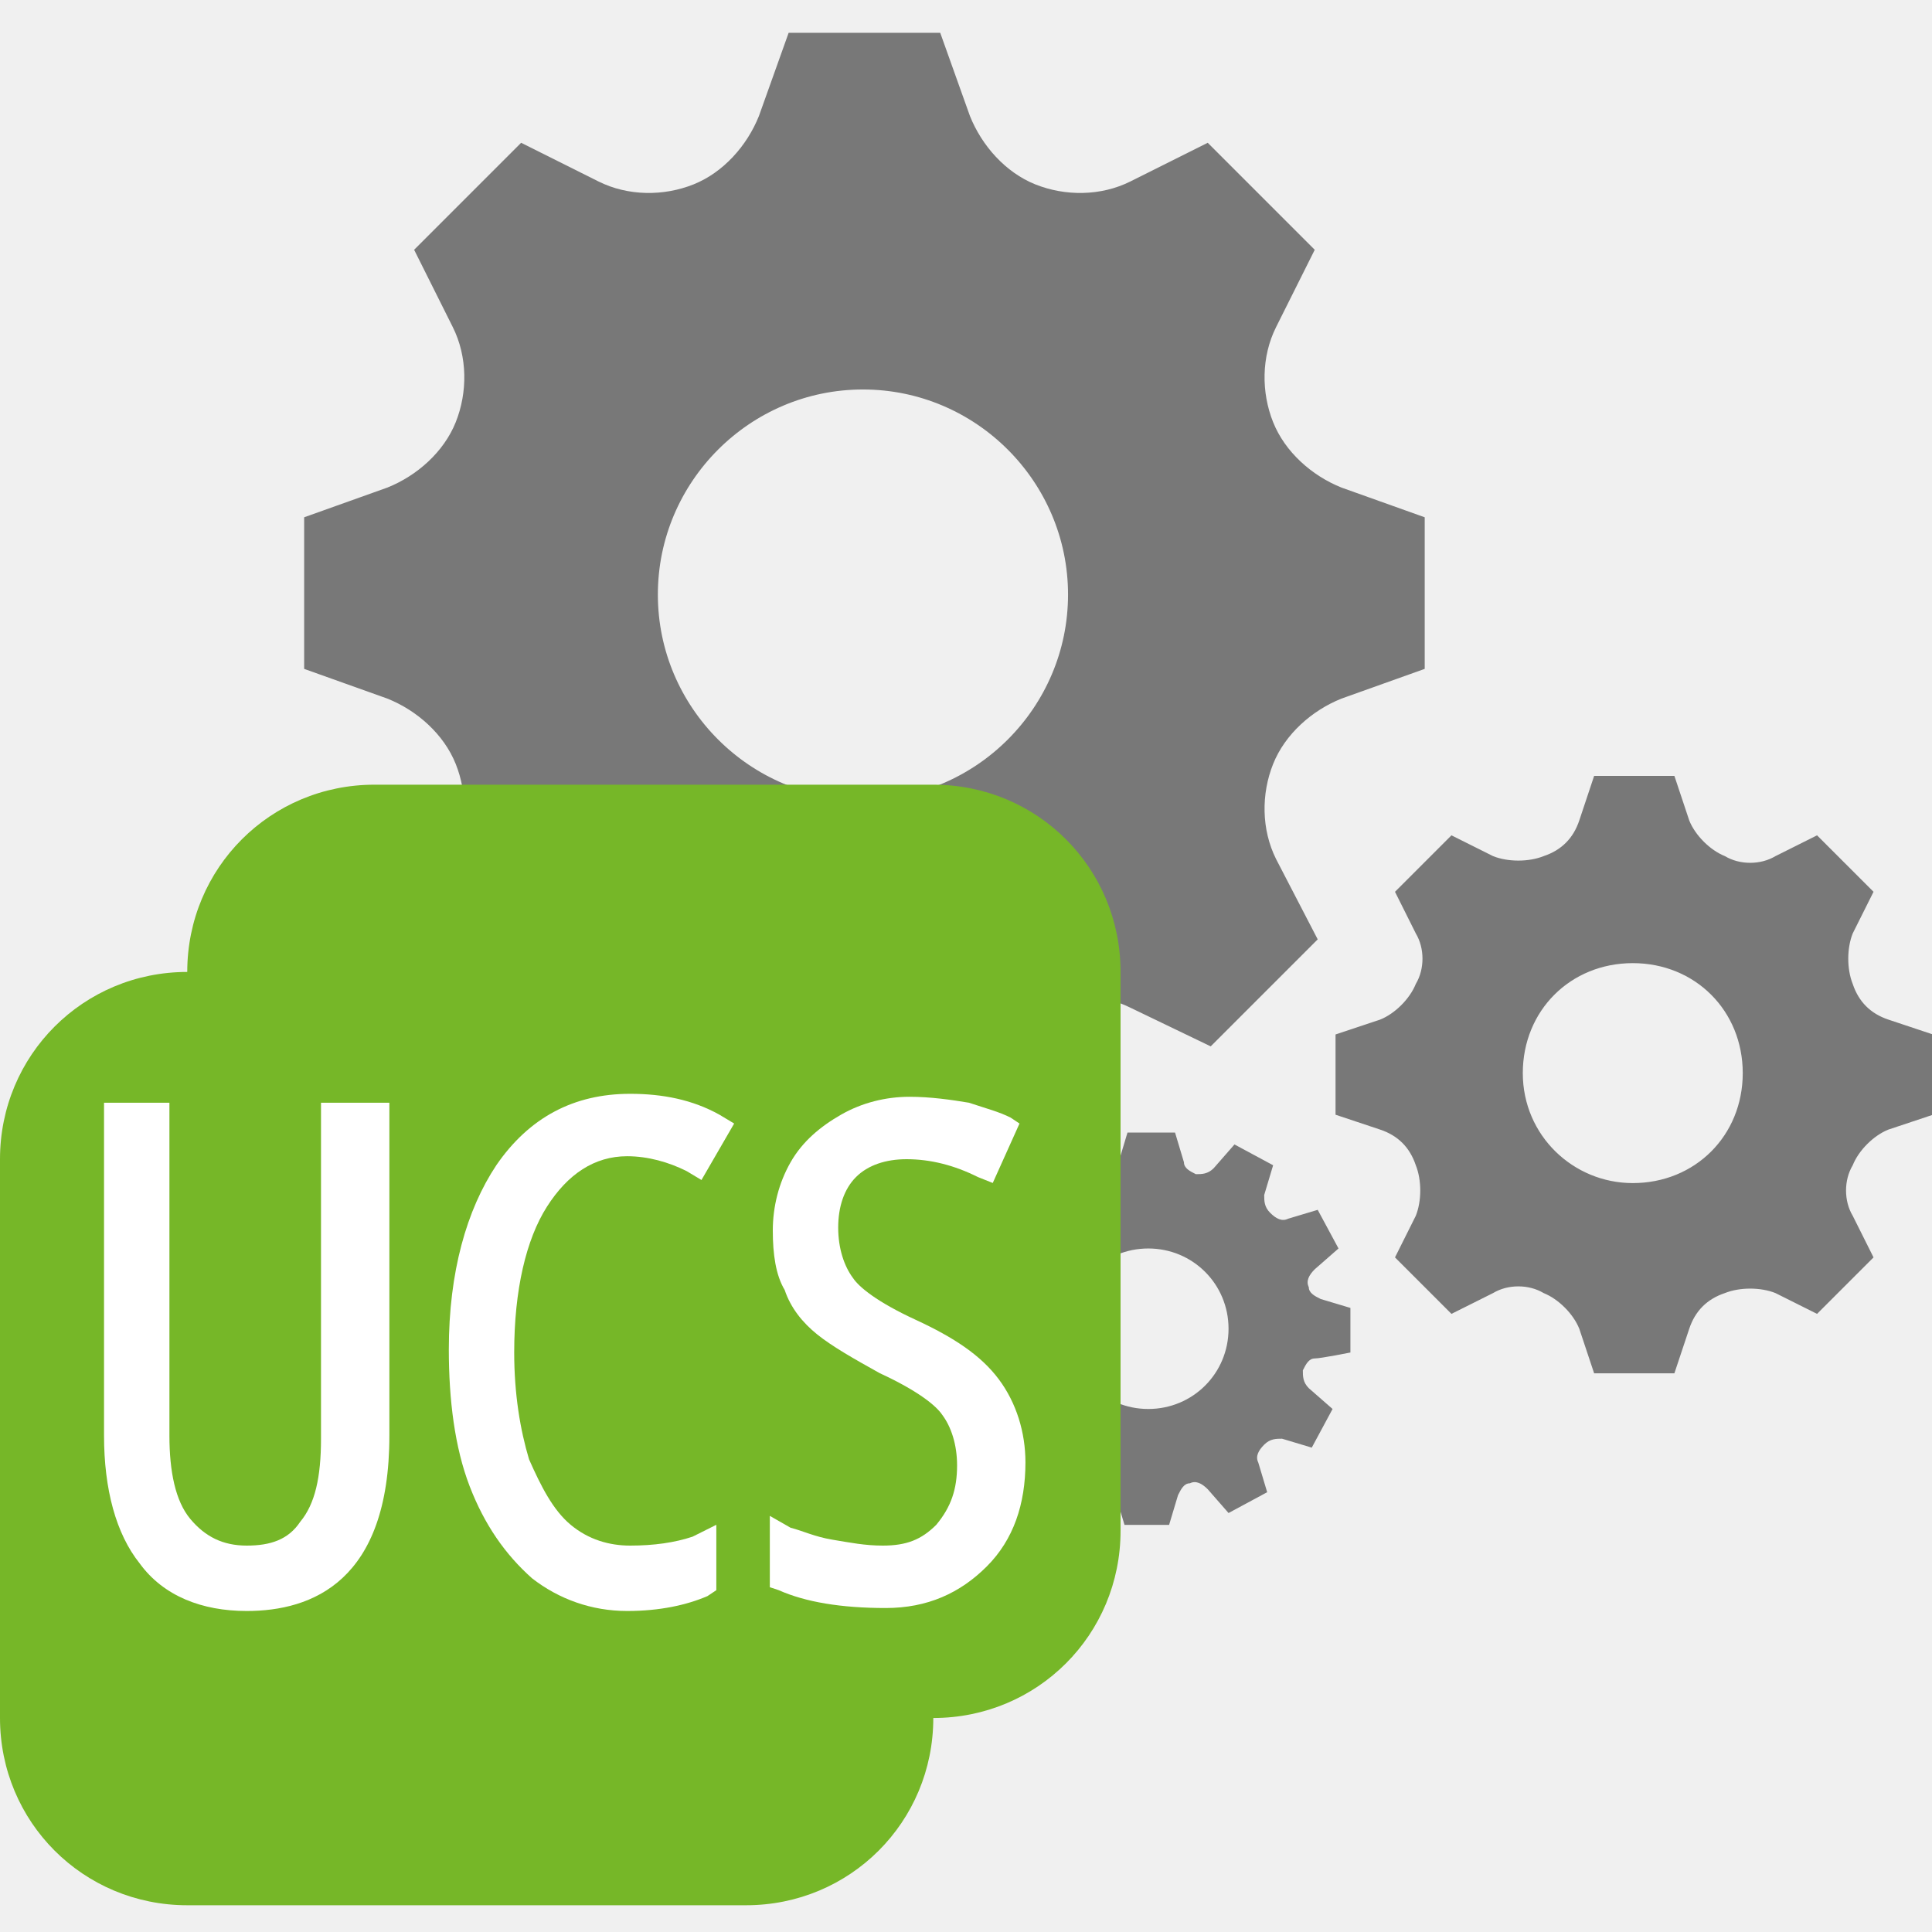
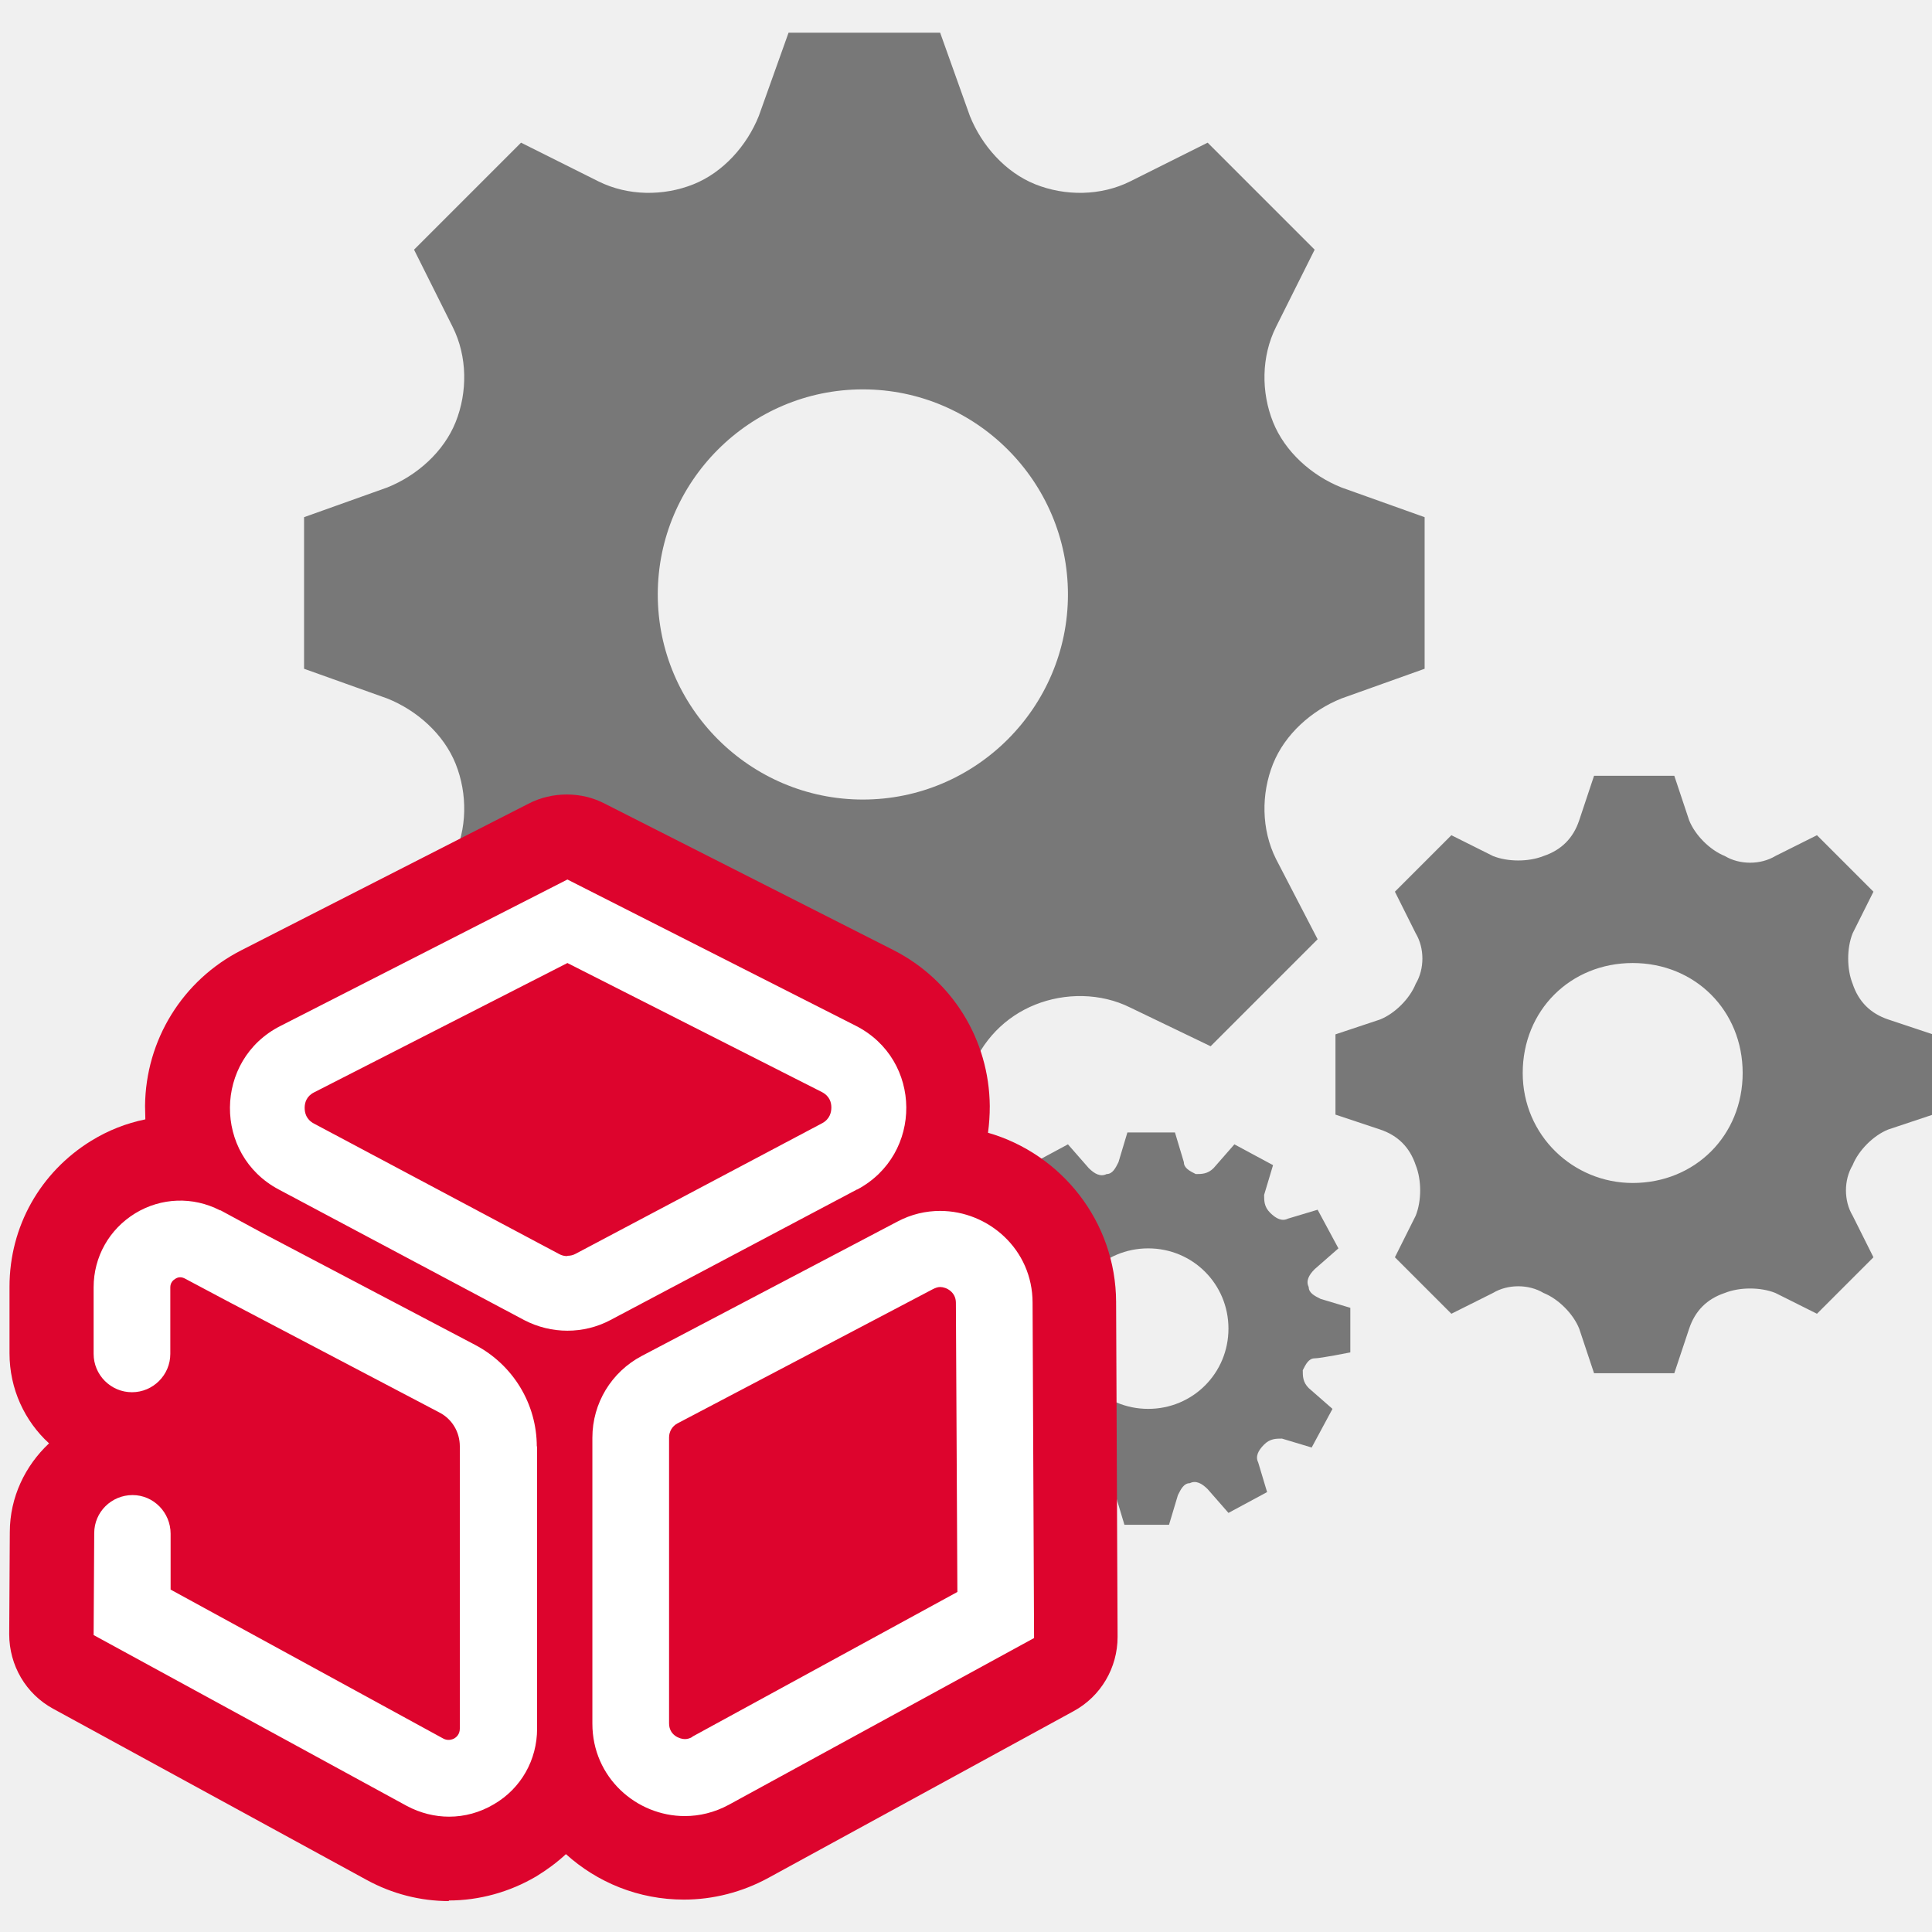
- <svg xmlns="http://www.w3.org/2000/svg" version="1.1" id="svg4189" x="0px" y="0px" viewBox="0 0 65 65" style="enable-background:new 0 0 65 65;" xml:space="preserve">
-   <style type="text/css">
- 	.st0{fill:#787878;}
- 	.st1{fill:#76B728;}
- 	.st2{fill:#FFFFFF;}
- </style>
-   <g id="g4118" transform="matrix(1,0,0,-1,-345.0003,1870.362)">
-     <g id="g970" transform="translate(392.9332,860.4584)">
-       <path id="path972" class="st0" d="M0,987.4v5.1l-2.8,1c-1,0.4-1.9,1.2-2.3,2.2v0c-0.4,1-0.4,2.2,0.1,3.2l1.3,2.6l-3.6,3.6    l-2.6-1.3c-1-0.5-2.2-0.5-3.2-0.1c0,0,0,0,0,0c-1,0.4-1.8,1.3-2.2,2.3l-1,2.8h-5.1l-1-2.8c-0.4-1-1.2-1.9-2.2-2.3c0,0,0,0,0,0    c-1-0.4-2.2-0.4-3.2,0.1l-2.6,1.3l-3.6-3.6l1.3-2.6c0.5-1,0.5-2.2,0.1-3.2v0c-0.4-1-1.3-1.8-2.3-2.2l-2.8-1v-5.1l2.8-1    c1-0.4,1.9-1.2,2.3-2.2c0,0,0,0,0,0c0.4-1,0.4-2.2-0.1-3.2l-1.3-2.6l3.6-3.6l2.6,1.3c1,0.5,2.2,0.5,3.2,0.1c0,0,0,0,0,0    c1-0.4,1.8-1.3,2.2-2.3l1-2.8h5.1l1,2.7c0.4,1.1,1.2,1.9,2.2,2.3c0,0,0,0,0,0c1,0.4,2.2,0.4,3.2-0.1l2.7-1.3l3.6,3.6L-5,981    c-0.5,1-0.5,2.2-0.1,3.2c0,0,0,0,0,0c0.4,1,1.3,1.8,2.3,2.2L0,987.4z M-18.9,983c-3.8,0-6.9,3.1-6.9,6.9c0,3.8,3.1,6.9,6.9,6.9    c3.8,0,6.9-3.1,6.9-6.9C-12,986.1-15.1,983-18.9,983 M17.1,972.4v2.7l-1.5,0.5c-0.6,0.2-1,0.6-1.2,1.2c0,0,0,0,0,0    c-0.2,0.5-0.2,1.2,0,1.7l0.7,1.4l-1.9,1.9l-1.4-0.7c-0.5-0.3-1.2-0.3-1.7,0h0c-0.5,0.2-1,0.7-1.2,1.2l-0.5,1.5H5.7l-0.5-1.5    c-0.2-0.6-0.6-1-1.2-1.2h0c-0.5-0.2-1.2-0.2-1.7,0l-1.4,0.7l-1.9-1.9l0.7-1.4c0.3-0.5,0.3-1.2,0-1.7c0,0,0,0,0,0    c-0.2-0.5-0.7-1-1.2-1.2l-1.5-0.5v-2.7l1.5-0.5c0.6-0.2,1-0.6,1.2-1.2c0,0,0,0,0,0c0.2-0.5,0.2-1.2,0-1.7l-0.7-1.4l1.9-1.9    l1.4,0.7c0.5,0.3,1.2,0.3,1.7,0l0,0c0.5-0.2,1-0.7,1.2-1.2l0.5-1.5h2.7l0.5,1.5c0.2,0.6,0.6,1,1.2,1.2c0,0,0,0,0,0    c0.5,0.2,1.2,0.2,1.7,0l1.4-0.7l1.9,1.9l-0.7,1.4c-0.3,0.5-0.3,1.2,0,1.7l0,0c0.2,0.5,0.7,1,1.2,1.2    C15.6,971.9,17.1,972.4,17.1,972.4z M7,970.1c-2,0-3.7,1.6-3.7,3.7s1.6,3.7,3.7,3.7s3.7-1.6,3.7-3.7S9.1,970.1,7,970.1     M-2.5,964.4v1.5l-1,0.3c-0.2,0.1-0.4,0.2-0.4,0.4c0,0,0,0,0,0c-0.1,0.2,0,0.4,0.2,0.6l0.8,0.7l-0.7,1.3l-1-0.3    c-0.2-0.1-0.4,0-0.6,0.2l0,0c-0.2,0.2-0.2,0.4-0.2,0.6l0.3,1l-1.3,0.7l-0.7-0.8c-0.2-0.2-0.4-0.2-0.6-0.2c0,0,0,0,0,0    c-0.2,0.1-0.4,0.2-0.4,0.4l-0.3,1H-10l-0.3-1c-0.1-0.2-0.2-0.4-0.4-0.4c0,0,0,0,0,0c-0.2-0.1-0.4,0-0.6,0.2l-0.7,0.8l-1.3-0.7    l0.3-1c0.1-0.2,0-0.4-0.2-0.6v0c-0.2-0.2-0.4-0.2-0.6-0.1l-1,0.3l-0.7-1.3l0.8-0.7c0.2-0.2,0.2-0.4,0.2-0.6c0,0,0,0,0,0    c-0.1-0.2-0.2-0.4-0.4-0.4l-1-0.3v-1.5l1-0.3c0.2-0.1,0.4-0.2,0.4-0.4c0,0,0,0,0,0c0.1-0.2,0-0.4-0.2-0.6l-0.8-0.7l0.7-1.3l1,0.3    c0.2,0.1,0.4,0,0.6-0.2c0,0,0,0,0,0c0.2-0.2,0.2-0.4,0.1-0.6l-0.3-1l1.3-0.7l0.7,0.8c0.2,0.2,0.4,0.2,0.6,0.2c0,0,0,0,0,0    c0.2-0.1,0.4-0.2,0.4-0.4l0.3-1h1.5l0.3,1c0.1,0.2,0.2,0.4,0.4,0.4c0,0,0,0,0,0c0.2,0.1,0.4,0,0.6-0.2l0.7-0.8l1.3,0.7l-0.3,1    c-0.1,0.2,0,0.4,0.2,0.6l0,0c0.2,0.2,0.4,0.2,0.6,0.2l1-0.3l0.7,1.3l-0.8,0.7c-0.2,0.2-0.2,0.4-0.2,0.6c0,0,0,0,0,0    c0.1,0.2,0.2,0.4,0.4,0.4C-3.5,964.2-2.5,964.4-2.5,964.4z M-9.3,962.5c-1.5,0-2.7,1.2-2.7,2.7c0,1.5,1.2,2.7,2.7,2.7    c1.5,0,2.7-1.2,2.7-2.7C-6.6,963.7-7.8,962.5-9.3,962.5" />
+ <svg xmlns="http://www.w3.org/2000/svg" id="Grafik" viewBox="0 0 65 65">
+   <defs>
+     <style>
+       .cls-1 {
+         fill: #787878;
+       }
+ 
+       .cls-1, .cls-2, .cls-3, .cls-4 {
+         stroke-width: 0px;
+       }
+ 
+       .cls-2 {
+         fill: #dd042d;
+       }
+ 
+       .cls-3 {
+         fill: #dd042d;
+       }
+ 
+       .cls-4 {
+         fill: #fff;
+       }
+     </style>
+   </defs>
+   <g id="g4118">
+     <g id="g970">
+       <path id="path972" class="cls-1" d="M47.93,22.5v-5.1l-2.8-1c-1-.4-1.9-1.2-2.3-2.2h0c-.4-1-.4-2.2.1-3.2l1.3-2.6-3.6-3.6-2.6,1.3c-1,.5-2.2.5-3.2.1h0c-1-.4-1.8-1.3-2.2-2.3l-1-2.8h-5.1l-1,2.8c-.4,1-1.2,1.9-2.2,2.3h0c-1,.4-2.2.4-3.2-.1l-2.6-1.3-3.6,3.6,1.3,2.6c.5,1,.5,2.2.1,3.2h0c-.4,1-1.3,1.8-2.3,2.2l-2.8,1v5.1l2.8,1c1,.4,1.9,1.2,2.3,2.2h0c.4,1,.4,2.2-.1,3.2l-1.3,2.6,3.6,3.6,2.6-1.3c1-.5,2.2-.5,3.2-.1h0c1,.4,1.8,1.3,2.2,2.3l1,2.8h5.1l1-2.7c.4-1.1,1.2-1.9,2.2-2.3h0c1-.4,2.2-.4,3.2.1l2.7,1.3,3.6-3.6-1.4-2.7c-.5-1-.5-2.2-.1-3.2h0c.4-1,1.3-1.8,2.3-2.2l2.8-1ZM29.03,26.9c-3.8,0-6.9-3.1-6.9-6.9s3.1-6.9,6.9-6.9,6.9,3.1,6.9,6.9-3.1,6.9-6.9,6.9M65.03,37.5v-2.7l-1.5-.5c-.6-.2-1-.6-1.2-1.2h0c-.2-.5-.2-1.2,0-1.7l.7-1.4-1.9-1.9-1.4.7c-.5.3-1.2.3-1.7,0h0c-.5-.2-1-.7-1.2-1.2l-.5-1.5h-2.7l-.5,1.5c-.2.6-.6,1-1.2,1.2h0c-.5.2-1.2.2-1.7,0l-1.4-.7-1.9,1.9.7,1.4c.3.5.3,1.2,0,1.7h0c-.2.5-.7,1-1.2,1.2l-1.5.5v2.7l1.5.5c.6.2,1,.6,1.2,1.2h0c.2.5.2,1.2,0,1.7l-.7,1.4,1.9,1.9,1.4-.7c.5-.3,1.2-.3,1.7,0h0c.5.2,1,.7,1.2,1.2l.5,1.5h2.7l.5-1.5c.2-.6.6-1,1.2-1.2h0c.5-.2,1.2-.2,1.7,0l1.4.7,1.9-1.9-.7-1.4c-.3-.5-.3-1.2,0-1.7h0c.2-.5.7-1,1.2-1.2l1.5-.5ZM54.93,39.8c-2,0-3.7-1.6-3.7-3.7s1.6-3.7,3.7-3.7,3.7,1.6,3.7,3.7-1.6,3.7-3.7,3.7M45.43,45.5v-1.5l-1-.3c-.2-.1-.4-.2-.4-.4h0c-.1-.2,0-.4.2-.6l.8-.7-.7-1.3-1,.3c-.2.1-.4,0-.6-.2h0c-.2-.2-.2-.4-.2-.6l.3-1-1.3-.7-.7.8c-.2.2-.4.2-.6.2h0c-.2-.1-.4-.2-.4-.4l-.3-1h-1.6l-.3,1c-.1.2-.2.4-.4.4h0c-.2.1-.4,0-.6-.2l-.7-.8-1.3.7.3,1c.1.2,0,.4-.2.6h0c-.2.2-.4.2-.6.1l-1-.3-.7,1.3.8.7c.2.2.2.4.2.6h0c-.1.2-.2.4-.4.4l-1,.3v1.5l1,.3c.2.1.4.2.4.4h0c.1.2,0,.4-.2.6l-.8.7.7,1.3,1-.3c.2-.1.4,0,.6.2h0c.2.2.2.4.1.6l-.3,1,1.3.7.7-.8c.2-.2.4-.2.6-.2h0c.2.1.4.2.4.4l.3,1h1.5l.3-1c.1-.2.2-.4.4-.4h0c.2-.1.4,0,.6.2l.7.8,1.3-.7-.3-1c-.1-.2,0-.4.2-.6h0c.2-.2.4-.2.6-.2l1,.3.7-1.3-.8-.7c-.2-.2-.2-.4-.2-.6h0c.1-.2.2-.4.4-.4.2,0,1.2-.2,1.2-.2ZM38.63,47.4c-1.5,0-2.7-1.2-2.7-2.7s1.2-2.7,2.7-2.7,2.7,1.2,2.7,2.7c0,1.5-1.2,2.7-2.7,2.7" />
    </g>
  </g>
-   <path class="st1" d="M31.4,26.4H12.6c-3.5,0-6.3,2.8-6.3,6.3h0v0c-3.5,0-6.3,2.8-6.3,6.3v18.8c0,3.5,2.8,6.3,6.3,6.3h18.8  c3.5,0,6.3-2.8,6.3-6.3c3.5,0,6.3-2.8,6.3-6.3V32.7C37.7,29.2,34.9,26.4,31.4,26.4" />
  <g>
-     <path class="st2" d="M10.8,48.4c0,1.3-0.2,2.2-0.7,2.8c-0.4,0.6-1,0.8-1.8,0.8c-0.8,0-1.4-0.3-1.9-0.9c-0.5-0.6-0.7-1.6-0.7-2.8   V37.1H3.5v11.2c0,1.8,0.4,3.3,1.2,4.3c0.8,1.1,2.1,1.6,3.6,1.6c2.2,0,4.8-1,4.8-5.9V37.1h-2.3V48.4z" />
-     <path class="st2" d="M21.1,38.9c0.7,0,1.4,0.2,2,0.5l0.5,0.3l1.1-1.9l-0.5-0.3c-0.9-0.5-1.9-0.7-3-0.7c-1.9,0-3.4,0.8-4.5,2.4   c-1,1.5-1.6,3.6-1.6,6.2c0,1.7,0.2,3.3,0.7,4.6c0.5,1.3,1.2,2.3,2.1,3.1c0.9,0.7,2,1.1,3.2,1.1c1.1,0,2-0.2,2.7-0.5l0.3-0.2v-2.2   l-0.8,0.4C22.7,51.9,22,52,21.2,52c-0.7,0-1.4-0.2-2-0.7c-0.6-0.5-1-1.3-1.4-2.2c-0.3-1-0.5-2.2-0.5-3.6c0-2.1,0.4-3.8,1.1-4.9   C19.1,39.5,20,38.9,21.1,38.9z" />
-     <path class="st2" d="M33.6,46.4c-0.6-0.8-1.5-1.4-2.8-2c-1.3-0.6-1.9-1.1-2.1-1.4c-0.3-0.4-0.5-1-0.5-1.7c0-0.7,0.2-1.3,0.6-1.7   c0.4-0.4,1-0.6,1.7-0.6c0.8,0,1.6,0.2,2.4,0.6l0.5,0.2l0.9-2L34,37.6c-0.4-0.2-0.8-0.3-1.4-0.5c-0.6-0.1-1.3-0.2-2-0.2   c-0.8,0-1.6,0.2-2.3,0.6c-0.7,0.4-1.3,0.9-1.7,1.6c-0.4,0.7-0.6,1.5-0.6,2.3c0,0.8,0.1,1.5,0.4,2c0.2,0.6,0.6,1.1,1.1,1.5   c0.5,0.4,1.2,0.8,2.1,1.3c1.3,0.6,1.9,1.1,2.1,1.4c0.3,0.4,0.5,1,0.5,1.7c0,0.8-0.2,1.4-0.7,2c-0.5,0.5-1,0.7-1.8,0.7   c-0.6,0-1.1-0.1-1.7-0.2c-0.6-0.1-1-0.3-1.4-0.4L25.9,51v2.4l0.3,0.1c0.9,0.4,2.1,0.6,3.6,0.6c1.4,0,2.5-0.5,3.4-1.4   c0.9-0.9,1.3-2.1,1.3-3.5C34.5,48.2,34.2,47.2,33.6,46.4z" />
+     <rect class="cls-3" x="10.61" y="33.91" width="15.5" height="10.86" />
+     <rect class="cls-3" x="22.51" y="47.26" width="7.98" height="7.98" />
+     <rect class="cls-3" x="4.46" y="46.83" width="11.23" height="8.41" />
+     <path id="BILDMARKE" class="cls-2" d="M28.84,40.02c2.22-1.18,2.2-4.37-.05-5.51l-9.7-4.92-9.66,4.93c-2.24,1.14-2.26,4.33-.05,5.5l8.25,4.39c.46.24.96.36,1.46.36s1-.12,1.45-.36l8.29-4.39h0ZM19.09,42.26c-.1,0-.19-.02-.28-.07l-8.25-4.39c-.26-.14-.31-.36-.31-.53s.06-.39.32-.52l8.52-4.35,8.56,4.34c.27.14.32.36.32.52s-.05.39-.31.53l-8.29,4.39c-.09.05-.18.07-.28.07h0ZM34.74,43.83c0-1.8-1.49-3.09-3.11-3.09-.48,0-.97.11-1.44.36l-8.6,4.52c-1.02.54-1.66,1.59-1.66,2.75v9.62c0,1.81,1.48,3.11,3.11,3.11.49,0,1-.12,1.48-.38l10.27-5.61-.05-11.27h0ZM23.29,58.44c-.09.05-.17.07-.25.07-.17,0-.53-.13-.53-.53v-9.62c0-.2.11-.38.28-.47l8.6-4.52c.08-.04.16-.07.24-.07.21,0,.53.17.53.53l.05,9.73-8.92,4.87h0ZM18.07,48.66v9.5c0,1.05-.54,2.01-1.45,2.54-.47.28-.99.42-1.51.42-.48,0-.97-.12-1.42-.36l-10.54-5.75.02-3.43c0-.71.58-1.28,1.29-1.28h0c.71,0,1.28.59,1.28,1.3v1.88s9.17,5.01,9.17,5.01c.16.09.31.03.37,0,.07-.04.19-.14.19-.33v-9.5c0-.48-.26-.92-.69-1.14l-7.14-3.75-1.43-.76c-.14-.07-.25-.03-.32.02-.07.04-.16.13-.16.28v2.24c0,.71-.58,1.29-1.29,1.29s-1.29-.58-1.29-1.29v-2.24c0-1.02.52-1.95,1.4-2.49.87-.53,1.94-.57,2.85-.1h.02s1.44.78,1.44.78l7.13,3.75c1.27.67,2.07,1.98,2.07,3.42h0Z" />
+     <path class="cls-3" d="M15.11,63.96c-.96,0-1.91-.24-2.77-.71l-10.55-5.76c-.92-.5-1.48-1.46-1.48-2.51l.02-3.43c0-1.18.52-2.24,1.32-2.99-.82-.75-1.33-1.83-1.33-3.03v-2.24c0-2.02,1.03-3.85,2.75-4.91.57-.35,1.18-.59,1.82-.72,0-.15-.01-.3-.01-.45.02-2.22,1.26-4.23,3.24-5.24l9.66-4.93c.4-.21.85-.31,1.29-.31s.88.1,1.28.31l9.7,4.92c1.99,1.01,3.23,3.02,3.25,5.25,0,.31-.02.61-.06.9,2.47.71,4.3,2.99,4.31,5.69l.05,11.27c0,1.04-.56,2-1.48,2.5l-10.27,5.61c-.88.48-1.86.73-2.84.73-1.53,0-2.92-.58-3.97-1.53-.3.28-.64.53-1,.75-.9.53-1.92.81-2.95.81ZM25.34,54.09l4.02-2.2-.02-4.24-4,2.1v4.33ZM12.65,54.02v-4.43l-4.44-2.33c-.23.5-.55.94-.95,1.3.82.76,1.34,1.85,1.33,3.05v.19s4.06,2.22,4.06,2.22ZM19.09,39.13l3.42-1.81-3.42-1.74-3.4,1.74,3.4,1.81Z" />
  </g>
+   <path id="BILDMARKE-2" data-name="BILDMARKE" class="cls-4" d="M28.84,40.02c2.22-1.18,2.2-4.37-.05-5.51l-9.7-4.92-9.66,4.93c-2.24,1.14-2.26,4.33-.05,5.5l8.25,4.39c.46.24.96.36,1.46.36s1-.12,1.45-.36l8.29-4.39h0ZM19.09,42.26c-.1,0-.19-.02-.28-.07l-8.25-4.39c-.26-.14-.31-.36-.31-.53s.06-.39.32-.52l8.52-4.35,8.56,4.34c.27.14.32.36.32.52s-.05.39-.31.53l-8.29,4.39c-.09.05-.18.07-.28.07h0ZM34.74,43.83c0-1.8-1.49-3.09-3.11-3.09-.48,0-.97.11-1.44.36l-8.6,4.52c-1.02.54-1.66,1.59-1.66,2.75v9.62c0,1.81,1.48,3.11,3.11,3.11.49,0,1-.12,1.48-.38l10.27-5.61-.05-11.27h0ZM23.29,58.44c-.09.05-.17.07-.25.07-.17,0-.53-.13-.53-.53v-9.62c0-.2.11-.38.28-.47l8.6-4.52c.08-.04.16-.07.24-.07.21,0,.53.17.53.53l.05,9.73-8.92,4.87h0ZM18.07,48.66v9.5c0,1.05-.54,2.01-1.45,2.54-.47.28-.99.42-1.51.42-.48,0-.97-.12-1.42-.36l-10.54-5.75.02-3.43c0-.71.58-1.28,1.29-1.28h0c.71,0,1.28.59,1.28,1.3v1.88s9.17,5.01,9.17,5.01c.16.09.31.03.37,0,.07-.04.19-.14.19-.33v-9.5c0-.48-.26-.92-.69-1.14l-7.14-3.75-1.43-.76c-.14-.07-.25-.03-.32.02-.07.04-.16.13-.16.28v2.24c0,.71-.58,1.29-1.29,1.29s-1.29-.58-1.29-1.29v-2.24c0-1.02.52-1.95,1.4-2.49.87-.53,1.94-.57,2.85-.1h.02s1.44.78,1.44.78l7.13,3.75c1.27.67,2.07,1.98,2.07,3.42h0Z" />
</svg>
